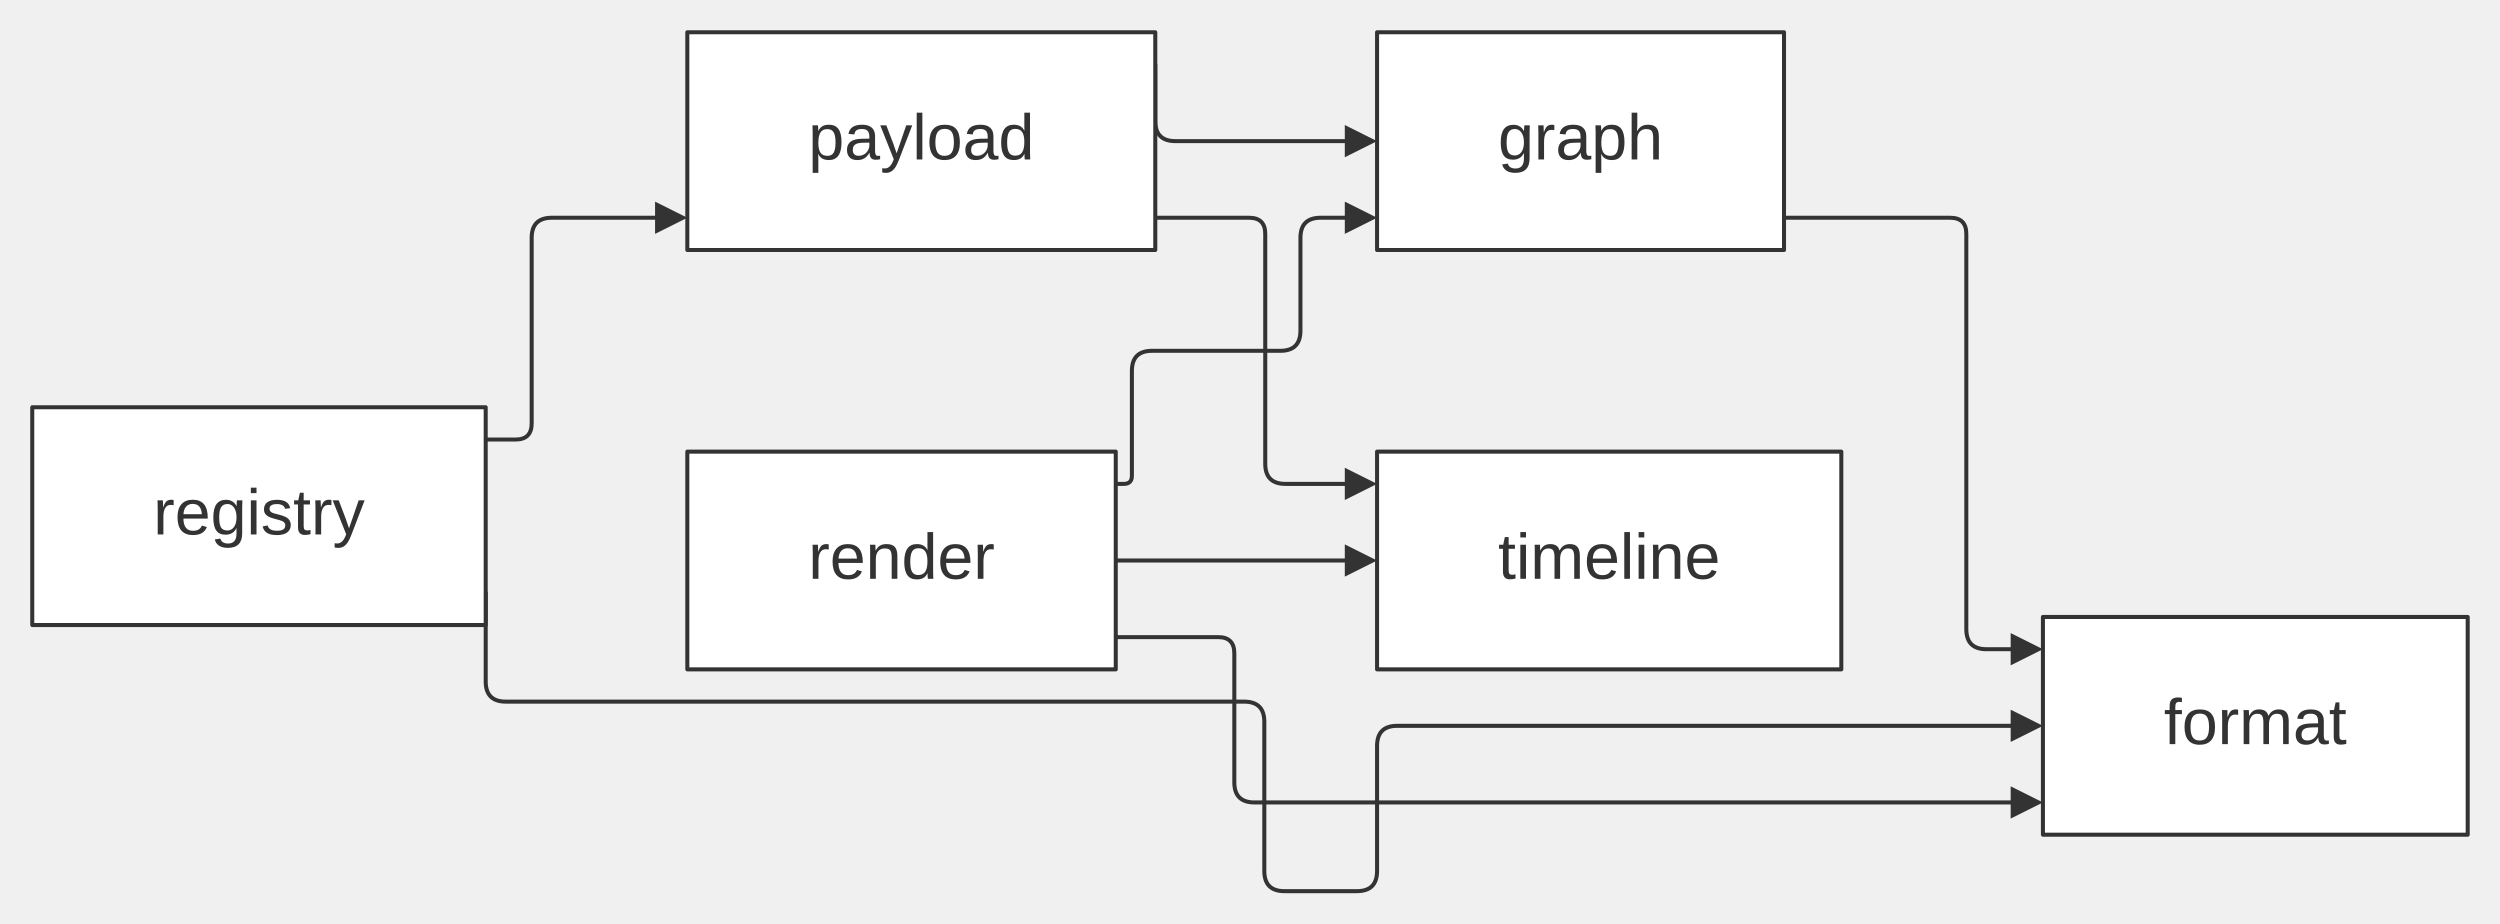
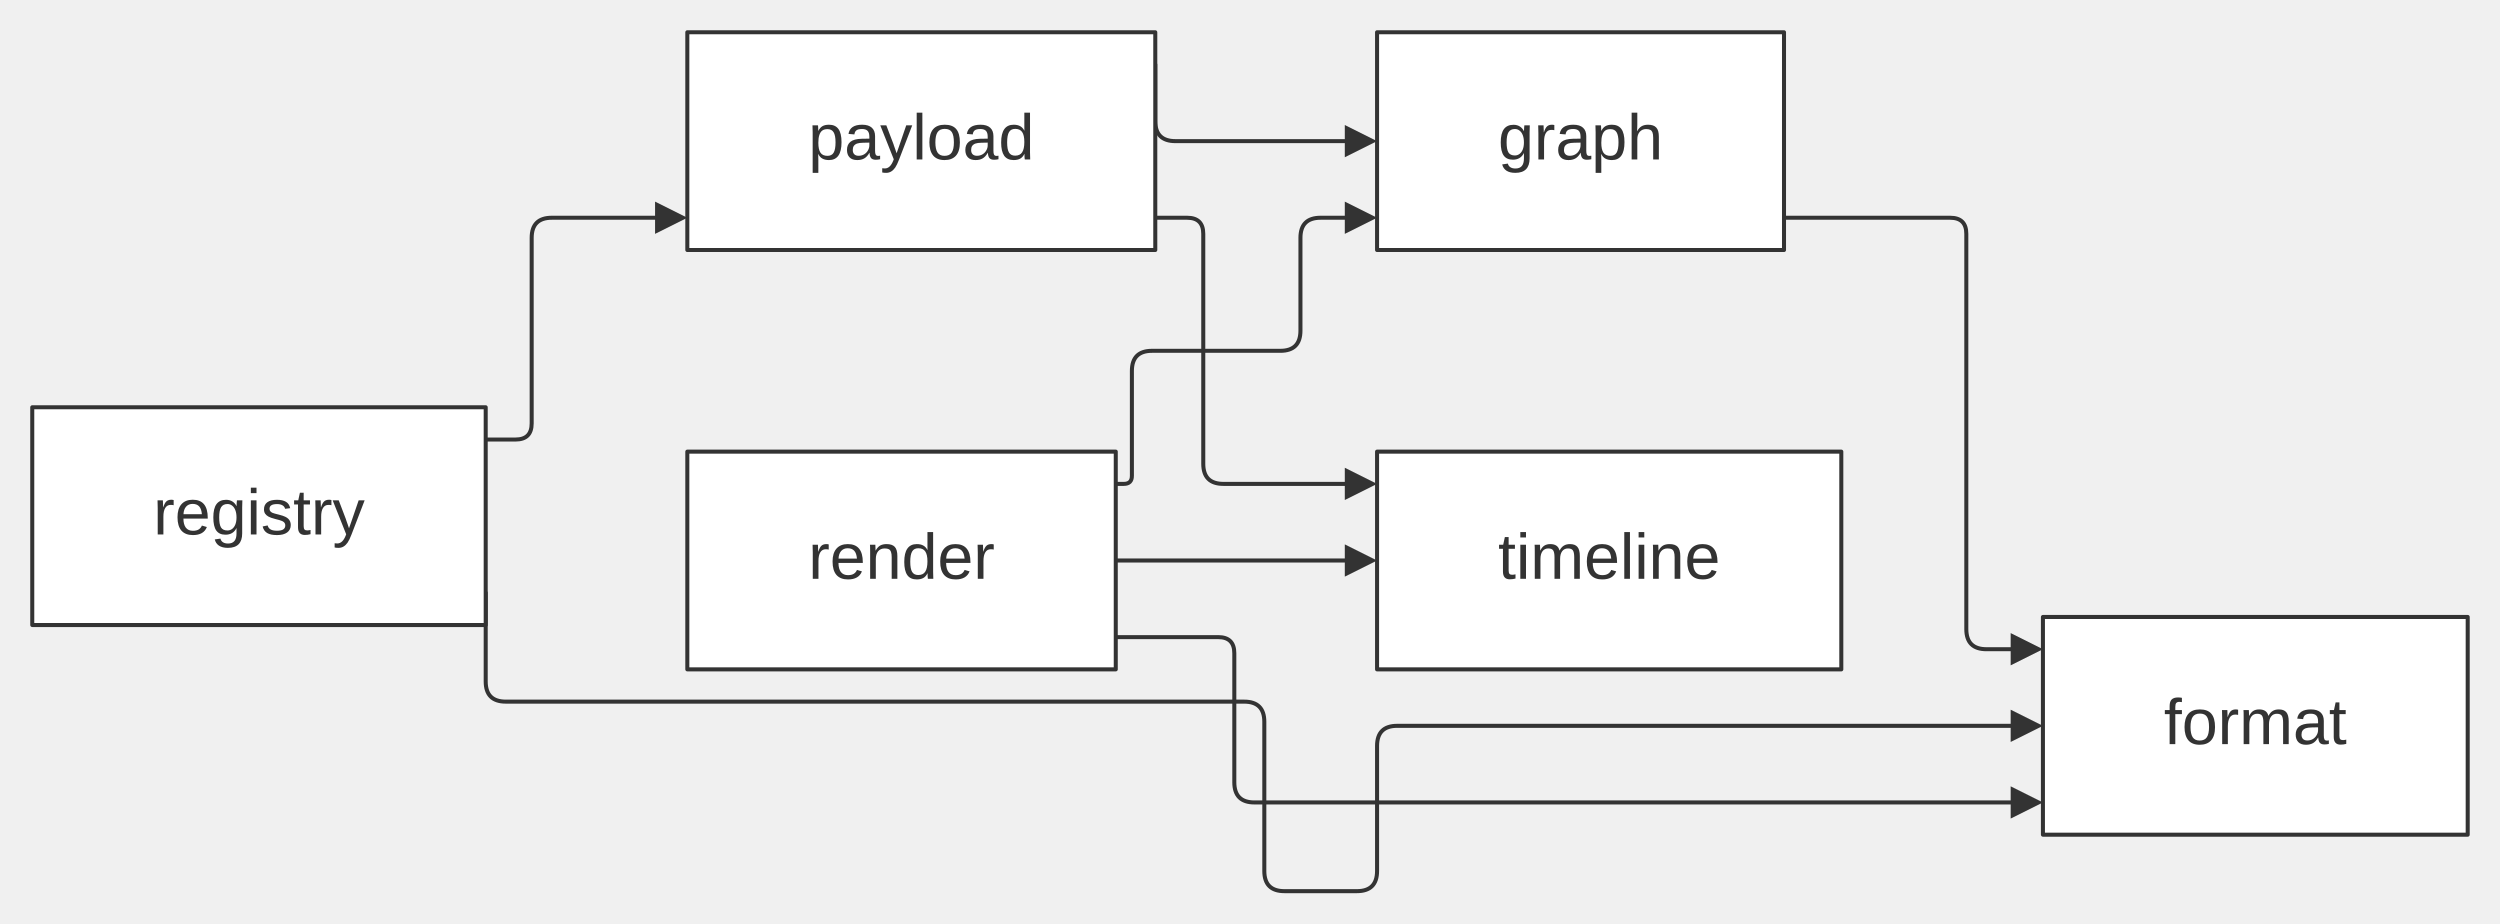
<svg xmlns="http://www.w3.org/2000/svg" width="100%" viewBox="0 0 619.98 229.00" style="max-width: 619.98px; background-color: transparent;" font-family="&quot;trebuchet ms&quot;, verdana, arial, sans-serif" font-size="16.00">
  <defs>
    <marker id="arrowhead" viewBox="0 0 10.00 10.00" refX="5.00" refY="5.00" markerWidth="8.00" markerHeight="8.00" orient="auto-start-reverse" markerUnits="userSpaceOnUse">
      <path d="M 0 0 L 10.00 5.00 L 0 10.00 z" fill="#333" />
    </marker>
  </defs>
  <g transform="translate(0.00,0.00)">
    <g class="edgePaths">
      <path d="M442.42,54.00 L483.63,54.00 Q487.63,54.00 487.63,58.00 L487.63,62.00 L487.63,156.00 Q487.63,161.00 492.63,161.00 L502.63,161.00" stroke="#333" stroke-width="1.00" fill="none" stroke-linecap="round" stroke-linejoin="round" marker-end="url(#arrowhead)" />
      <path d="M276.70,158.00 L302.10,158.00 Q306.10,158.00 306.10,162.00 L306.10,166.00 L306.10,194.00 Q306.10,199.00 311.10,199.00 L502.63,199.00" stroke="#333" stroke-width="1.00" fill="none" stroke-linecap="round" stroke-linejoin="round" marker-end="url(#arrowhead)" />
      <path d="M276.70,120.00 L278.70,120.00 Q280.70,120.00 280.70,118.00 L280.70,92.00 Q280.70,87.00 285.70,87.00 L317.50,87.00 Q322.50,87.00 322.50,82.00 L322.50,59.00 Q322.50,54.00 327.50,54.00 L337.50,54.00" stroke="#333" stroke-width="1.00" fill="none" stroke-linecap="round" stroke-linejoin="round" marker-end="url(#arrowhead)" />
      <path d="M276.70,139.00 L337.50,139.00" stroke="#333" stroke-width="1.00" fill="none" stroke-linecap="round" stroke-linejoin="round" marker-end="url(#arrowhead)" />
      <path d="M286.50,16.00 L286.50,30.00 Q286.50,35.00 291.50,35.00 L337.50,35.00" stroke="#333" stroke-width="1.00" fill="none" stroke-linecap="round" stroke-linejoin="round" marker-end="url(#arrowhead)" />
-       <path d="M286.50,54.00 L309.77,54.00 Q313.77,54.00 313.77,58.00 L313.77,62.00 L313.77,115.00 Q313.77,120.00 318.77,120.00 L337.50,120.00" stroke="#333" stroke-width="1.00" fill="none" stroke-linecap="round" stroke-linejoin="round" marker-end="url(#arrowhead)" />
+       <path d="M286.50,54.00 L294.40,54.00 Q298.40,54.00 298.40,58.00 L298.40,62.00 L298.40,115.00 Q298.40,120.00 303.40,120.00 L337.50,120.00" stroke="#333" stroke-width="1.00" fill="none" stroke-linecap="round" stroke-linejoin="round" marker-end="url(#arrowhead)" />
      <path d="M120.45,147.00 L120.45,169.00 Q120.45,174.00 125.45,174.00 L308.54,174.00 Q313.54,174.00 313.54,179.00 L313.54,216.00 Q313.54,221.00 318.54,221.00 L336.50,221.00 Q341.50,221.00 341.50,216.00 L341.50,185.00 Q341.50,180.00 346.50,180.00 L502.63,180.00" stroke="#333" stroke-width="1.00" fill="none" stroke-linecap="round" stroke-linejoin="round" marker-end="url(#arrowhead)" />
      <path d="M120.45,109.00 L127.85,109.00 Q131.85,109.00 131.85,105.00 L131.85,101.00 L131.85,59.00 Q131.85,54.00 136.85,54.00 L166.45,54.00" stroke="#333" stroke-width="1.00" fill="none" stroke-linecap="round" stroke-linejoin="round" marker-end="url(#arrowhead)" />
    </g>
    <g class="nodes">
      <g class="node default" id="format" data-id="format" data-look="classic">
        <rect x="506.63" y="153.00" width="105.34" height="54.00" fill="white" stroke="#333" stroke-width="1.00" stroke-linejoin="round" />
        <text x="559.30" y="180.00" text-anchor="middle" dominant-baseline="middle" fill="#333">format</text>
      </g>
      <g class="node default" id="graph" data-id="graph" data-look="classic">
        <rect x="341.50" y="8.00" width="100.92" height="54.00" fill="white" stroke="#333" stroke-width="1.00" stroke-linejoin="round" />
        <text x="391.96" y="35.00" text-anchor="middle" dominant-baseline="middle" fill="#333">graph</text>
      </g>
      <g class="node default" id="payload" data-id="payload" data-look="classic">
        <rect x="170.45" y="8.00" width="116.05" height="54.00" fill="white" stroke="#333" stroke-width="1.00" stroke-linejoin="round" />
        <text x="228.48" y="35.00" text-anchor="middle" dominant-baseline="middle" fill="#333">payload</text>
      </g>
      <g class="node default" id="registry" data-id="registry" data-look="classic">
        <rect x="8.00" y="101.00" width="112.45" height="54.00" fill="white" stroke="#333" stroke-width="1.00" stroke-linejoin="round" />
        <text x="64.23" y="128.00" text-anchor="middle" dominant-baseline="middle" fill="#333">registry</text>
      </g>
      <g class="node default" id="render" data-id="render" data-look="classic">
        <rect x="170.45" y="112.00" width="106.25" height="54.00" fill="white" stroke="#333" stroke-width="1.00" stroke-linejoin="round" />
        <text x="223.58" y="139.00" text-anchor="middle" dominant-baseline="middle" fill="#333">render</text>
      </g>
      <g class="node default" id="timeline" data-id="timeline" data-look="classic">
        <rect x="341.50" y="112.00" width="115.13" height="54.00" fill="white" stroke="#333" stroke-width="1.00" stroke-linejoin="round" />
        <text x="399.07" y="139.00" text-anchor="middle" dominant-baseline="middle" fill="#333">timeline</text>
      </g>
    </g>
    <g class="edgeLabels">
    </g>
  </g>
</svg>
